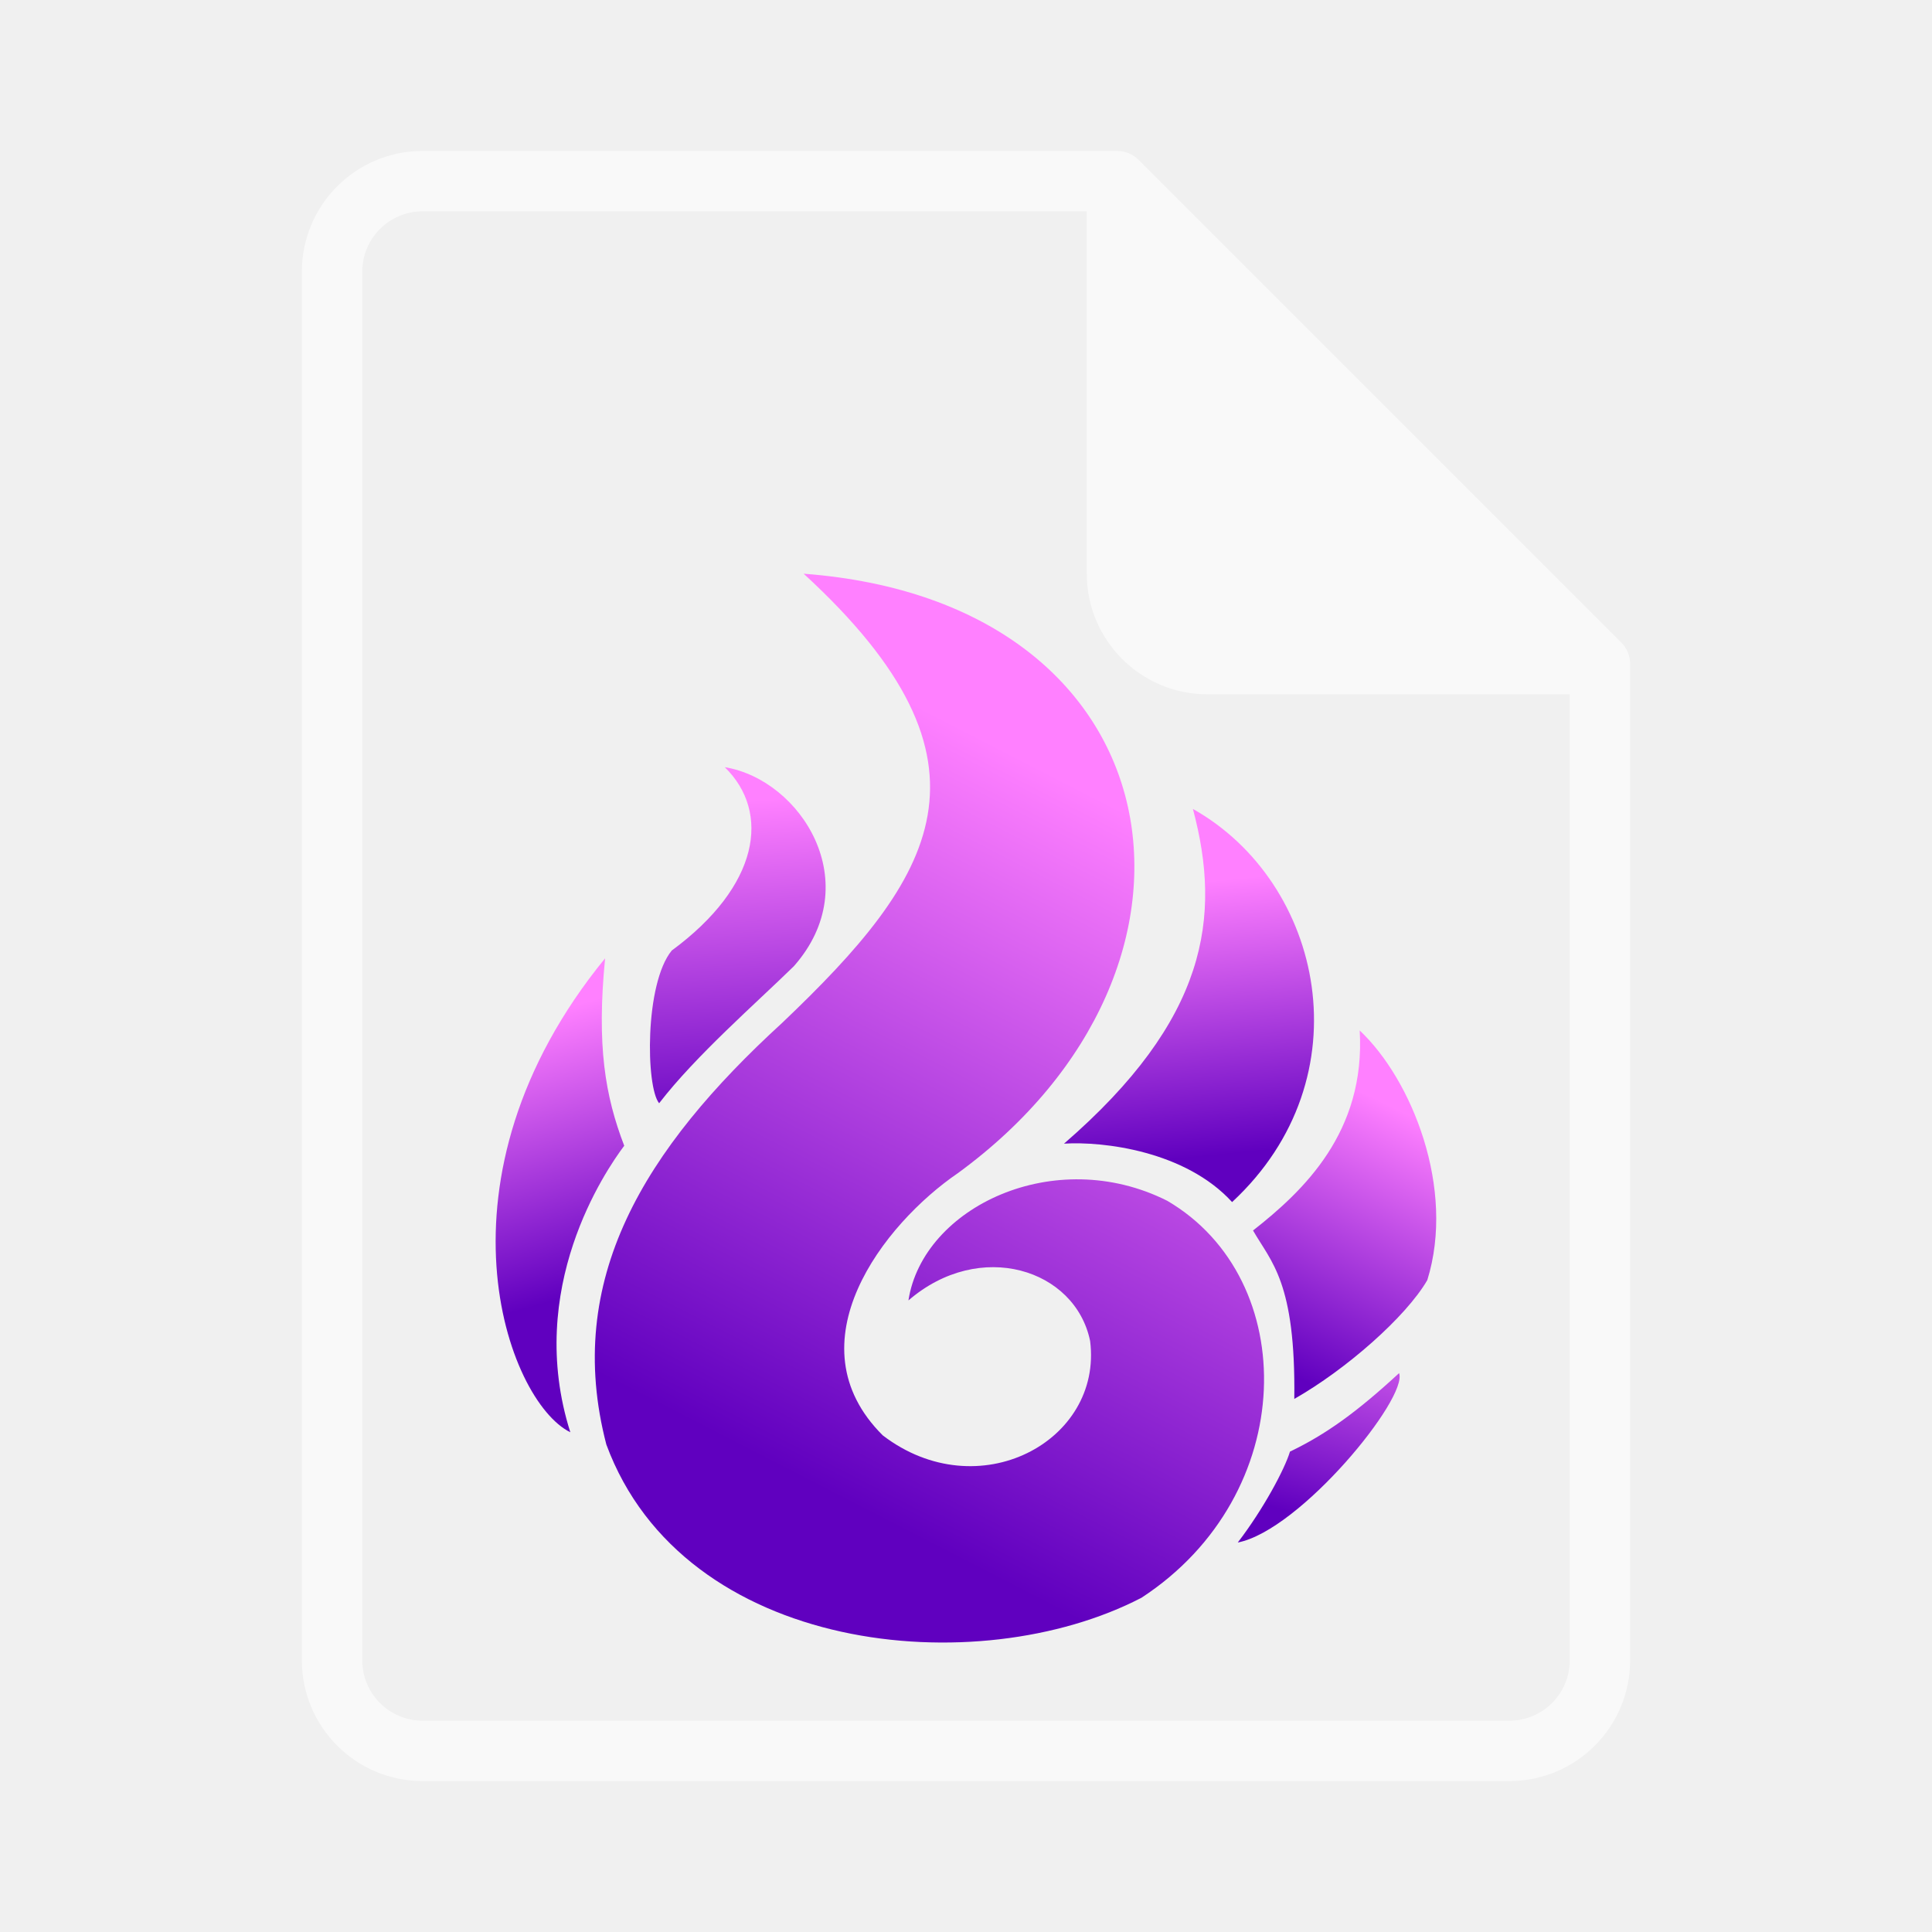
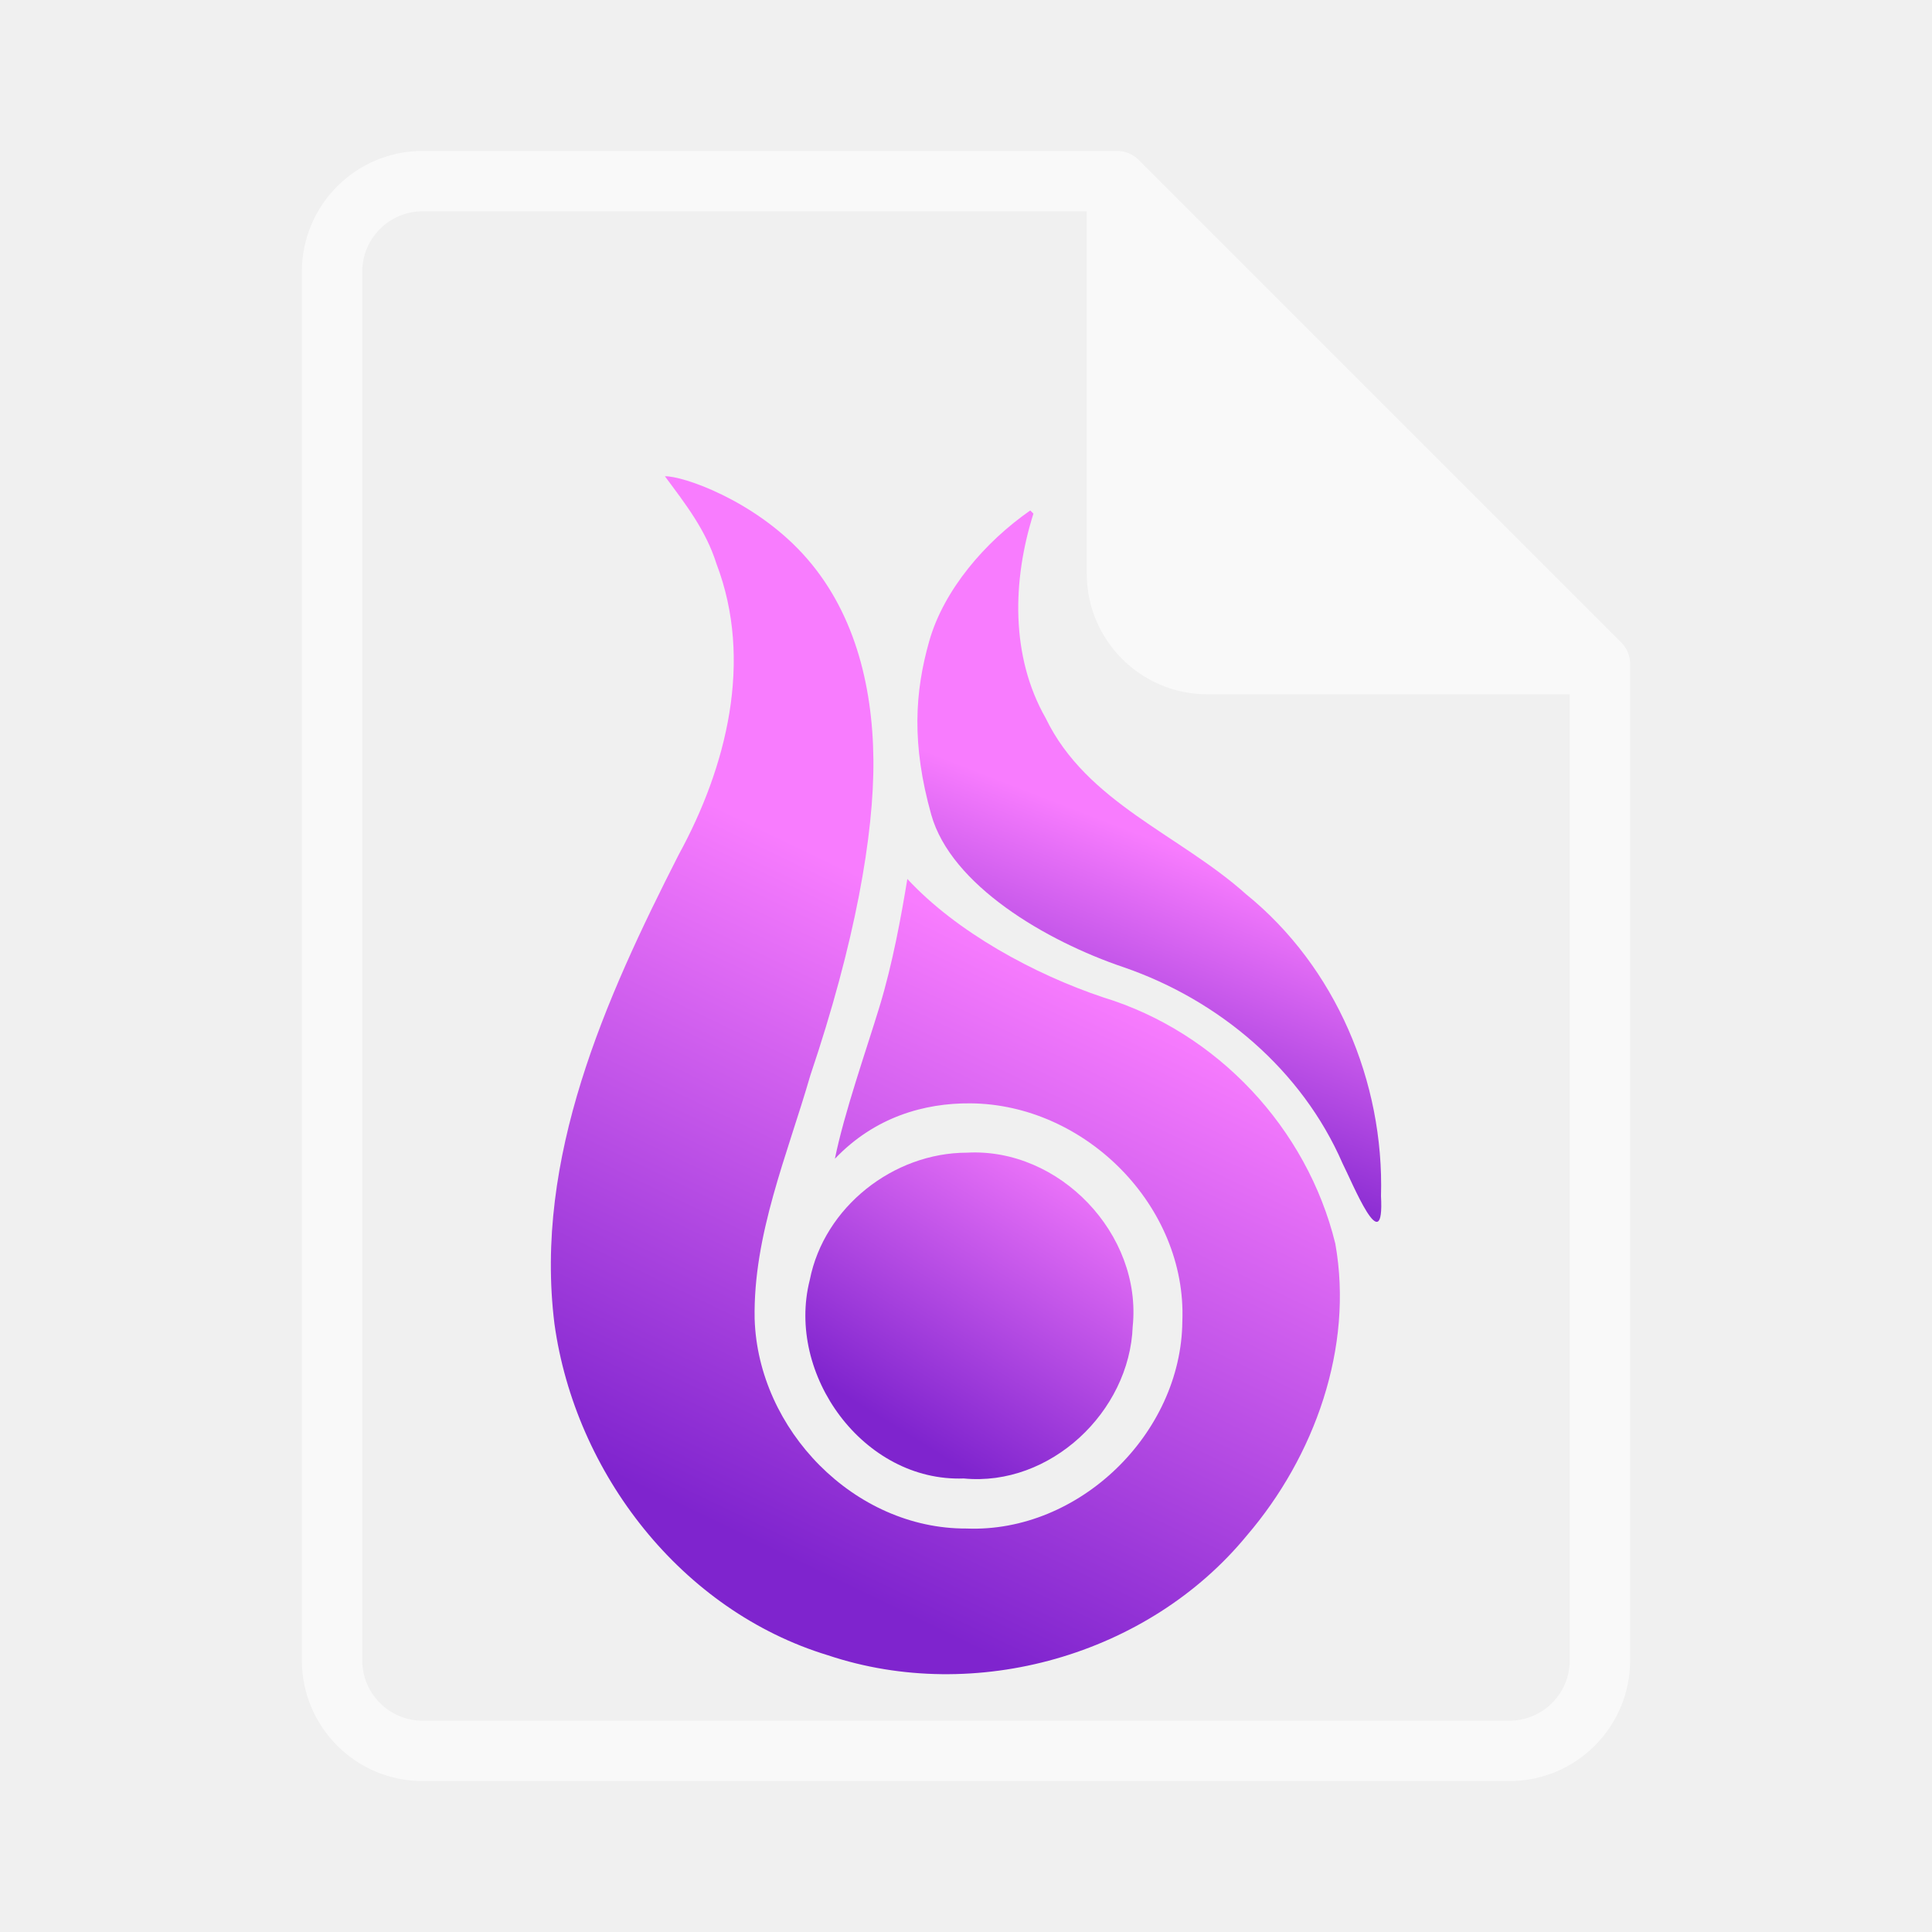
<svg xmlns="http://www.w3.org/2000/svg" xmlns:xlink="http://www.w3.org/1999/xlink" xml:space="preserve" width="64" height="64">
  <defs>
-     <linearGradient xlink:href="#a" id="b" x1="345.488" x2="326.393" y1="537.545" y2="278.277" gradientTransform="translate(25.645)" gradientUnits="userSpaceOnUse" />
    <linearGradient id="a">
-       <stop offset="0" stop-color="#6000bf" />
-       <stop offset="1" stop-color="#ff80ff" />
+       <stop offset=".045" stop-color="#7f24ce" />
+       <stop offset="1" stop-color="#f87cfe" />
    </linearGradient>
-     <linearGradient xlink:href="#a" id="c" x1="628.385" x2="605.516" y1="554.552" y2="345.675" gradientTransform="translate(25.645)" gradientUnits="userSpaceOnUse" />
-     <linearGradient xlink:href="#a" id="d" x1="711.173" x2="813.123" y1="702.796" y2="513.799" gradientTransform="translate(25.645)" gradientUnits="userSpaceOnUse" />
-     <linearGradient xlink:href="#a" id="e" x1="263.133" x2="199.507" y1="648.504" y2="445.445" gradientTransform="translate(25.645)" gradientUnits="userSpaceOnUse" />
-     <linearGradient xlink:href="#a" id="f" x1="760.851" x2="818.785" y1="829.706" y2="638.514" gradientTransform="translate(25.645)" gradientUnits="userSpaceOnUse" />
-     <linearGradient xlink:href="#a" id="g" x1="447.231" x2="722.686" y1="825.105" y2="341.161" gradientTransform="translate(25.645)" gradientUnits="userSpaceOnUse" />
+     <linearGradient xlink:href="#a" id="b" x1="635.831" x2="721.822" y1="589.778" y2="368.408" gradientTransform="translate(-17.83 -14.01)scale(1.03628)" gradientUnits="userSpaceOnUse" />
+     <linearGradient xlink:href="#a" id="c" x1="496.519" x2="635.831" y1="813.477" y2="589.778" gradientTransform="translate(-17.83 -14.01)scale(1.03628)" gradientUnits="userSpaceOnUse" />
+     <linearGradient xlink:href="#a" id="d" x1="269.585" x2="488.27" y1="847.204" y2="393.079" gradientTransform="translate(-17.83 -14.01)scale(1.03628)" gradientUnits="userSpaceOnUse" />
  </defs>
-   <path fill="#fff" fill-opacity=".6" d="m 14,5 a 4,4 0 0 0 -4,4 v 46 a 4,4 0 0 0 4,4 h 36 a 4,4 0 0 0 4,-4 V 22 a 1,1 0 0 0 -0.285,-0.707 l -16,-16 A 1,1 0 0 0 37,5 Z m 0,2 h 22 v 12 a 4,4 0 0 0 4,4 h 12 v 32 a 2,2 0 0 1 -2,2 H 14 A 2,2 0 0 1 12,55 V 9 a 2,2 0 0 1 2,-2" />
-   <g color="#000" paint-order="markers stroke fill">
-     <path fill="url(#b)" d="m 333.041,390.832 c 60.956,-49.645 68.888,-106.282 36.834,-141.001 52.955,9.639 98.778,89.197 48.017,153.006 -26.657,28.88 -68.133,68.803 -93.604,105.416 -9.271,-12.442 -10.125,-91.913 8.753,-117.421 z" style="-inkscape-stroke:none" transform="matrix(.0477 0 0 .04308 6.366 14.651)" />
-     <path fill="url(#c)" d="m 605.468,539.317 c 99.495,-95.417 109.652,-174.007 89.512,-257.379 90.54,56.344 120.323,206.655 27.218,302.306 -32.452,-39.308 -89.422,-46.801 -116.73,-44.926 z" style="-inkscape-stroke:none" transform="matrix(.0477 0 0 .04308 6.366 14.651)" />
-     <path fill="url(#d)" d="m 765.397,735.61 c 1.027,-90.005 -16.07,-105.169 -28.652,-129.511 34.981,-30.439 78.22,-75.638 74.074,-153.8 36.265,37.795 66.663,121.656 46.942,191.96 -14.859,28.349 -56.524,68.798 -92.364,91.35 z" style="-inkscape-stroke:none" transform="matrix(.0477 0 0 .04308 6.366 14.651)" />
-     <path fill="url(#e)" d="m 286.772,396.801 c -5.933,67.162 -0.014,105.765 13.279,144.12 C 286.963,560.259 230.933,650.697 262.607,761.242 218.558,737.233 161.826,566.002 286.772,396.801 Z" style="-inkscape-stroke:none" transform="matrix(.0477 0 0 .04308 6.366 14.651)" />
-     <path fill="url(#f)" d="m 726.132,846.03 c 17.736,-25.59 32.55,-56.278 36.255,-69.905 25.026,-13.294 46.489,-30.414 75.78,-60.351 6.376,19.042 -68.605,120.855 -112.035,130.255 z" style="-inkscape-stroke:none" transform="matrix(.0477 0 0 .04308 6.366 14.651)" />
-     <path fill="url(#g)" d="m 287.624,770.662 c -29.781,-126.684 26.211,-227.139 122.275,-324.391 105.332,-111.102 158.665,-199.02 14.749,-345.209 261.967,21.801 302.853,302.608 107.166,460.898 -51.666,39.082 -116.359,131.072 -52.202,201.699 66.221,56.081 152.881,4.625 143.984,-72.616 C 613.313,635.784 547.105,612.403 497.426,659.869 507.381,588.255 598.947,539.692 677.165,583.255 770.053,643.46 769.049,809.072 659.32,888.466 545.235,954.136 341.346,931.823 287.624,770.662 Z" style="-inkscape-stroke:none" transform="matrix(.0477 0 0 .04308 6.366 14.651)" />
-   </g>
+   <path fill="#fff" fill-opacity=".6" d="M14 5a4 4 0 0 0-4 4v46a4 4 0 0 0 4 4h36a4 4 0 0 0 4-4V22a1 1 0 0 0-.285-.707l-16-16A1 1 0 0 0 37 5Zm0 2h22v12a4 4 0 0 0 4 4h12v32a2 2 0 0 1-2 2H14a2 2 0 0 1-2-2V9a2 2 0 0 1 2-2" />
+   <path fill="url(#b)" d="m 568.904,89.049 c -34.755,24.138 -66.55,61.123 -77.751,100.567 -11.201,39.444 -13.626,79.433 1.545,133.558 15.172,54.125 88.045,97.183 148.257,117.495 73.416,25.327 137.083,79.066 168.316,150.939 7.286,14.202 32.339,76.178 29.588,25.145 C 841.359,528.72 803.914,440.217 734.996,384.399 684.111,338.709 612.228,314.003 580.785,248.907 553.558,201.147 555.171,142.612 571.348,91.49 l -1.219,-1.22 z" paint-order="stroke fill markers" style="mix-blend-mode:normal" transform="translate(9.643 13.077)scale(.04304)" />
+   <path fill="url(#c)" d="m 520.207,583.335 c 71.209,-3.918 134.842,62.821 127.548,133.776 -2.45,65.695 -63.5,123.452 -130.029,116.976 -77.274,2.835 -137.082,-80.076 -118.505,-152.855 11.04,-56.002 64.314,-97.88 120.983,-97.897 z" paint-order="stroke fill markers" style="mix-blend-mode:normal" transform="translate(9.643 13.077)scale(.04304)" />
+   <path fill="url(#d)" d="m 287.709,62.723 c 15.876,21.464 31.445,41.24 39.726,67.501 28.37,74.372 7.785,156.373 -29.135,223.804 -56.55,111.042 -111.432,233.484 -95.612,361.024 15.98,115.215 97.874,220.939 210.59,255.147 113.148,37.77 246.447,0.148 322.31,-92.186 52.051,-60.68 82.366,-144.75 68.103,-224.644 -21.702,-88.837 -90.927,-162.766 -178.483,-189.522 -53.05,-17.726 -113.022,-50.278 -150.9,-91.191 -4.784,29.001 -11.279,64.886 -21.369,98.097 -10.09,33.211 -27.328,82.2 -34.39,117.265 30.721,-32.206 68.885,-42.918 104.222,-42.65 88.706,0.676 166.692,79.298 163.19,167.706 -0.717,86.334 -79.409,163.003 -166.145,159.543 -86.404,0.39 -160.458,-76.089 -163.045,-161.413 -1.183,-64.752 25.134,-126.072 42.88,-187.41 34.358,-101.83 49.095,-185.241 48.522,-243.119 C 447.601,222.797 433.087,165.037 393.623,122.227 355.618,80.999 301.685,62.452 287.709,62.723" paint-order="stroke fill markers" style="mix-blend-mode:normal" transform="translate(9.643 13.077)scale(.04304)" />
</svg>
